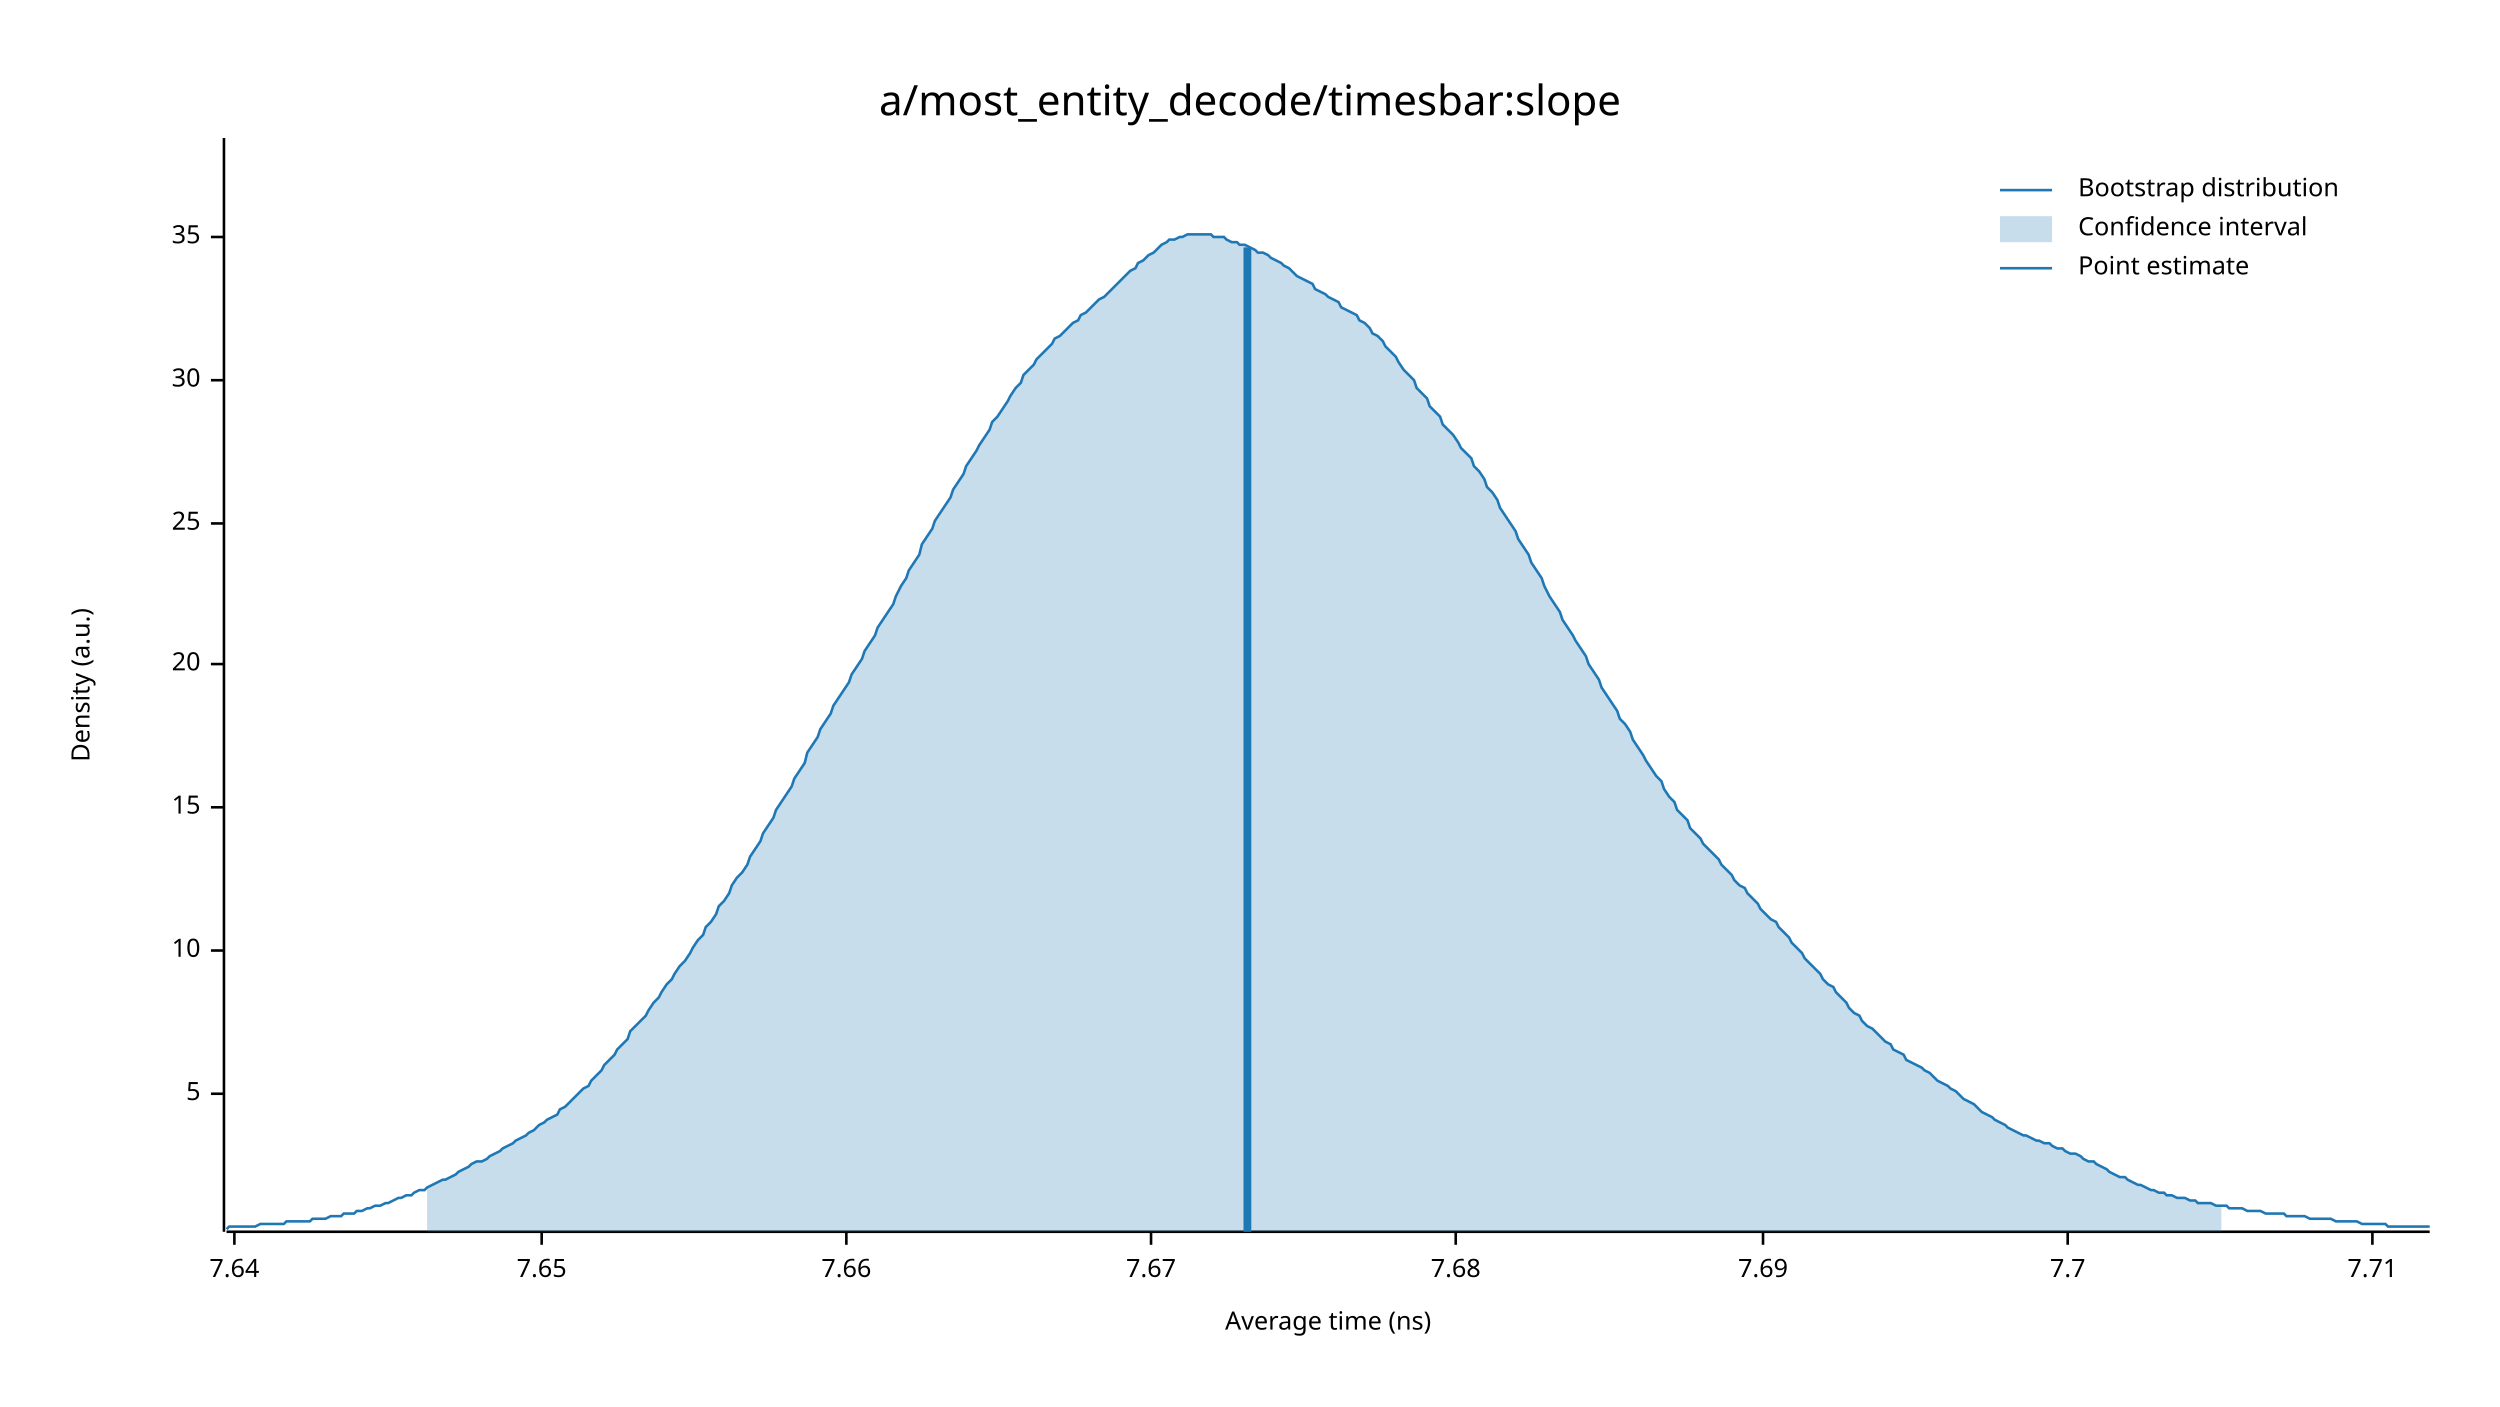
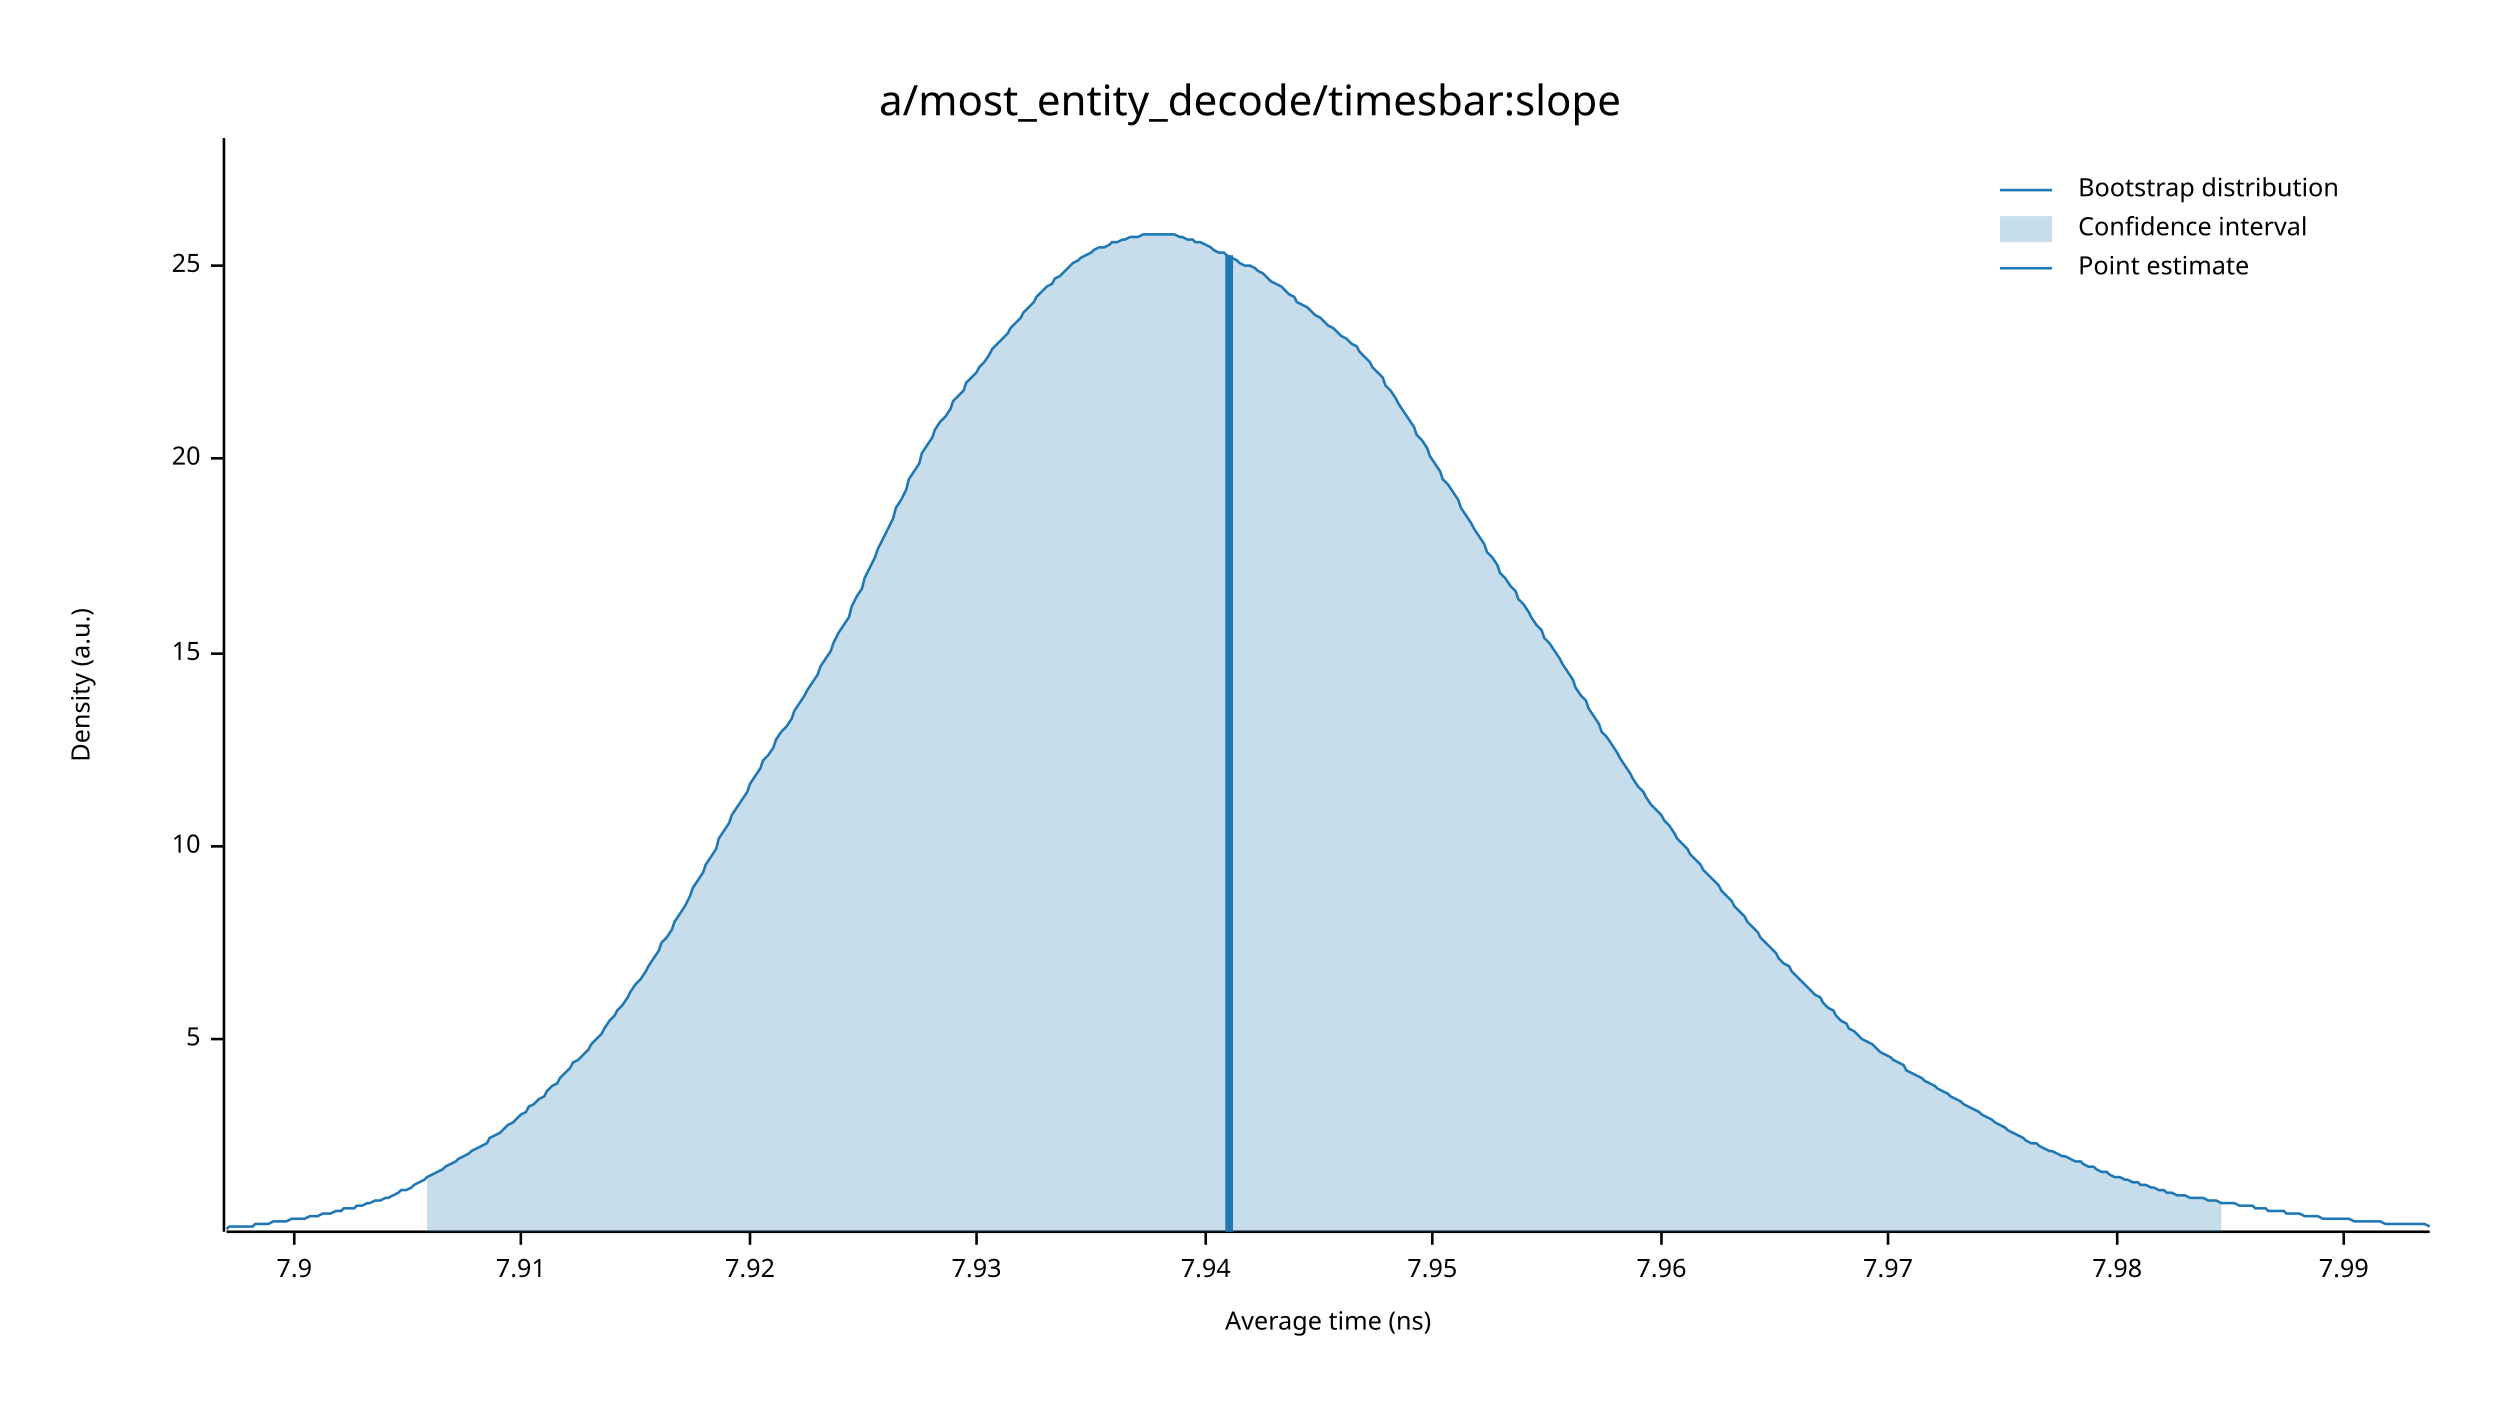
<svg xmlns="http://www.w3.org/2000/svg" width="960" height="540" viewBox="0 0 960 540">
  <text x="480" y="32" dy="0.76em" text-anchor="middle" font-family="sans-serif" font-size="16.129" opacity="1" fill="#000000">
a/most_entity_decode/timesbar:slope
</text>
  <text x="27" y="263" dy="0.76em" text-anchor="middle" font-family="sans-serif" font-size="9.677" opacity="1" fill="#000000" transform="rotate(270, 27, 263)">
Density (a.u.)
</text>
  <text x="510" y="513" dy="-0.5ex" text-anchor="middle" font-family="sans-serif" font-size="9.677" opacity="1" fill="#000000">
Average time (ns)
</text>
  <polyline fill="none" opacity="1" stroke="#000000" stroke-width="1" points="86,53 86,473 " />
-   <text x="77" y="420" dy="0.5ex" text-anchor="end" font-family="sans-serif" font-size="9.677" opacity="1" fill="#000000">
+   <text x="77" y="399" dy="0.5ex" text-anchor="end" font-family="sans-serif" font-size="9.677" opacity="1" fill="#000000">
5
</text>
-   <polyline fill="none" opacity="1" stroke="#000000" stroke-width="1" points="81,420 86,420 " />
-   <text x="77" y="365" dy="0.5ex" text-anchor="end" font-family="sans-serif" font-size="9.677" opacity="1" fill="#000000">
+   <polyline fill="none" opacity="1" stroke="#000000" stroke-width="1" points="81,399 86,399 " />
+   <text x="77" y="325" dy="0.5ex" text-anchor="end" font-family="sans-serif" font-size="9.677" opacity="1" fill="#000000">
10
</text>
-   <polyline fill="none" opacity="1" stroke="#000000" stroke-width="1" points="81,365 86,365 " />
-   <text x="77" y="310" dy="0.5ex" text-anchor="end" font-family="sans-serif" font-size="9.677" opacity="1" fill="#000000">
+   <polyline fill="none" opacity="1" stroke="#000000" stroke-width="1" points="81,325 86,325 " />
+   <text x="77" y="251" dy="0.5ex" text-anchor="end" font-family="sans-serif" font-size="9.677" opacity="1" fill="#000000">
15
</text>
-   <polyline fill="none" opacity="1" stroke="#000000" stroke-width="1" points="81,310 86,310 " />
-   <text x="77" y="255" dy="0.5ex" text-anchor="end" font-family="sans-serif" font-size="9.677" opacity="1" fill="#000000">
+   <polyline fill="none" opacity="1" stroke="#000000" stroke-width="1" points="81,251 86,251 " />
+   <text x="77" y="176" dy="0.5ex" text-anchor="end" font-family="sans-serif" font-size="9.677" opacity="1" fill="#000000">
20
</text>
-   <polyline fill="none" opacity="1" stroke="#000000" stroke-width="1" points="81,255 86,255 " />
-   <text x="77" y="201" dy="0.5ex" text-anchor="end" font-family="sans-serif" font-size="9.677" opacity="1" fill="#000000">
+   <polyline fill="none" opacity="1" stroke="#000000" stroke-width="1" points="81,176 86,176 " />
+   <text x="77" y="102" dy="0.5ex" text-anchor="end" font-family="sans-serif" font-size="9.677" opacity="1" fill="#000000">
25
</text>
-   <polyline fill="none" opacity="1" stroke="#000000" stroke-width="1" points="81,201 86,201 " />
-   <text x="77" y="146" dy="0.5ex" text-anchor="end" font-family="sans-serif" font-size="9.677" opacity="1" fill="#000000">
- 30
+   <polyline fill="none" opacity="1" stroke="#000000" stroke-width="1" points="81,102 86,102 " />
+   <polyline fill="none" opacity="1" stroke="#000000" stroke-width="1" points="87,473 933,473 " />
+   <text x="113" y="483" dy="0.76em" text-anchor="middle" font-family="sans-serif" font-size="9.677" opacity="1" fill="#000000">
+ 7.9
</text>
-   <polyline fill="none" opacity="1" stroke="#000000" stroke-width="1" points="81,146 86,146 " />
-   <text x="77" y="91" dy="0.5ex" text-anchor="end" font-family="sans-serif" font-size="9.677" opacity="1" fill="#000000">
- 35
+   <polyline fill="none" opacity="1" stroke="#000000" stroke-width="1" points="113,473 113,478 " />
+   <text x="200" y="483" dy="0.76em" text-anchor="middle" font-family="sans-serif" font-size="9.677" opacity="1" fill="#000000">
+ 7.91
</text>
-   <polyline fill="none" opacity="1" stroke="#000000" stroke-width="1" points="81,91 86,91 " />
-   <polyline fill="none" opacity="1" stroke="#000000" stroke-width="1" points="87,473 933,473 " />
-   <text x="90" y="483" dy="0.76em" text-anchor="middle" font-family="sans-serif" font-size="9.677" opacity="1" fill="#000000">
- 7.64
+   <polyline fill="none" opacity="1" stroke="#000000" stroke-width="1" points="200,473 200,478 " />
+   <text x="288" y="483" dy="0.76em" text-anchor="middle" font-family="sans-serif" font-size="9.677" opacity="1" fill="#000000">
+ 7.92
</text>
-   <polyline fill="none" opacity="1" stroke="#000000" stroke-width="1" points="90,473 90,478 " />
-   <text x="208" y="483" dy="0.76em" text-anchor="middle" font-family="sans-serif" font-size="9.677" opacity="1" fill="#000000">
- 7.65
+   <polyline fill="none" opacity="1" stroke="#000000" stroke-width="1" points="288,473 288,478 " />
+   <text x="375" y="483" dy="0.76em" text-anchor="middle" font-family="sans-serif" font-size="9.677" opacity="1" fill="#000000">
+ 7.93
</text>
-   <polyline fill="none" opacity="1" stroke="#000000" stroke-width="1" points="208,473 208,478 " />
-   <text x="325" y="483" dy="0.76em" text-anchor="middle" font-family="sans-serif" font-size="9.677" opacity="1" fill="#000000">
- 7.66
+   <polyline fill="none" opacity="1" stroke="#000000" stroke-width="1" points="375,473 375,478 " />
+   <text x="463" y="483" dy="0.76em" text-anchor="middle" font-family="sans-serif" font-size="9.677" opacity="1" fill="#000000">
+ 7.94
</text>
-   <polyline fill="none" opacity="1" stroke="#000000" stroke-width="1" points="325,473 325,478 " />
-   <text x="442" y="483" dy="0.76em" text-anchor="middle" font-family="sans-serif" font-size="9.677" opacity="1" fill="#000000">
- 7.67
+   <polyline fill="none" opacity="1" stroke="#000000" stroke-width="1" points="463,473 463,478 " />
+   <text x="550" y="483" dy="0.76em" text-anchor="middle" font-family="sans-serif" font-size="9.677" opacity="1" fill="#000000">
+ 7.95
</text>
-   <polyline fill="none" opacity="1" stroke="#000000" stroke-width="1" points="442,473 442,478 " />
-   <text x="559" y="483" dy="0.76em" text-anchor="middle" font-family="sans-serif" font-size="9.677" opacity="1" fill="#000000">
- 7.68
+   <polyline fill="none" opacity="1" stroke="#000000" stroke-width="1" points="550,473 550,478 " />
+   <text x="638" y="483" dy="0.76em" text-anchor="middle" font-family="sans-serif" font-size="9.677" opacity="1" fill="#000000">
+ 7.96
</text>
-   <polyline fill="none" opacity="1" stroke="#000000" stroke-width="1" points="559,473 559,478 " />
-   <text x="677" y="483" dy="0.76em" text-anchor="middle" font-family="sans-serif" font-size="9.677" opacity="1" fill="#000000">
- 7.69
+   <polyline fill="none" opacity="1" stroke="#000000" stroke-width="1" points="638,473 638,478 " />
+   <text x="725" y="483" dy="0.76em" text-anchor="middle" font-family="sans-serif" font-size="9.677" opacity="1" fill="#000000">
+ 7.97
</text>
-   <polyline fill="none" opacity="1" stroke="#000000" stroke-width="1" points="677,473 677,478 " />
-   <text x="794" y="483" dy="0.76em" text-anchor="middle" font-family="sans-serif" font-size="9.677" opacity="1" fill="#000000">
- 7.7
+   <polyline fill="none" opacity="1" stroke="#000000" stroke-width="1" points="725,473 725,478 " />
+   <text x="813" y="483" dy="0.76em" text-anchor="middle" font-family="sans-serif" font-size="9.677" opacity="1" fill="#000000">
+ 7.98
</text>
-   <polyline fill="none" opacity="1" stroke="#000000" stroke-width="1" points="794,473 794,478 " />
-   <text x="911" y="483" dy="0.76em" text-anchor="middle" font-family="sans-serif" font-size="9.677" opacity="1" fill="#000000">
- 7.71
+   <polyline fill="none" opacity="1" stroke="#000000" stroke-width="1" points="813,473 813,478 " />
+   <text x="900" y="483" dy="0.76em" text-anchor="middle" font-family="sans-serif" font-size="9.677" opacity="1" fill="#000000">
+ 7.99
</text>
-   <polyline fill="none" opacity="1" stroke="#000000" stroke-width="1" points="911,473 911,478 " />
-   <polyline fill="none" opacity="1" stroke="#1F78B4" stroke-width="1" points="87,472 88,471 90,471 92,471 93,471 95,471 97,471 98,471 100,470 102,470 103,470 105,470 107,470 109,470 110,469 112,469 114,469 115,469 117,469 119,469 120,468 122,468 124,468 125,468 127,467 129,467 131,467 132,466 134,466 136,466 137,465 139,465 141,464 142,464 144,463 146,463 148,462 149,462 151,461 153,460 154,460 156,459 158,459 159,458 161,457 163,457 164,456 166,455 168,454 170,453 171,453 173,452 175,451 176,450 178,449 180,448 181,447 183,446 185,446 187,445 188,444 190,443 192,442 193,441 195,440 197,439 198,438 200,437 202,436 203,435 205,434 207,432 209,431 210,430 212,429 214,428 215,426 217,425 219,423 220,422 222,420 224,418 226,417 227,415 229,413 231,411 232,409 234,407 236,405 237,403 239,401 241,399 242,396 244,394 246,392 248,390 249,388 251,385 253,383 254,381 256,378 258,376 259,374 261,371 263,369 265,366 266,364 268,361 270,359 271,356 273,354 275,351 276,348 278,346 280,343 281,340 283,337 285,335 287,332 288,329 290,326 292,323 293,320 295,317 297,314 298,311 300,308 302,305 304,302 305,299 307,296 309,293 310,289 312,286 314,283 315,280 317,277 319,274 320,271 322,268 324,265 326,262 327,259 329,256 331,253 332,250 334,247 336,244 337,241 339,238 341,235 343,232 344,229 346,225 348,222 349,219 351,216 353,213 354,209 356,206 358,203 359,200 361,197 363,194 365,191 366,188 368,185 370,182 371,179 373,176 375,173 376,171 378,168 380,165 381,162 383,160 385,157 387,154 388,152 390,149 392,147 393,144 395,142 397,140 398,138 400,136 402,134 404,132 405,130 407,129 409,127 410,126 412,124 414,123 415,121 417,120 419,118 420,117 422,115 424,114 426,112 427,111 429,109 431,107 432,106 434,104 436,103 437,101 439,100 441,98 443,97 444,96 446,94 448,93 449,92 451,92 453,91 454,91 456,90 458,90 459,90 461,90 463,90 465,90 466,91 468,91 470,91 471,92 473,93 475,93 476,94 478,94 480,95 482,96 483,97 485,97 487,98 488,99 490,100 492,101 493,102 495,103 497,105 498,106 500,107 502,108 504,109 505,111 507,112 509,113 510,114 512,115 514,116 515,118 517,119 519,120 521,121 522,123 524,124 526,126 527,128 529,129 531,131 532,133 534,135 536,137 537,139 539,142 541,144 543,146 544,149 546,151 548,153 549,156 551,158 553,160 554,163 556,165 558,167 560,170 561,172 563,174 565,176 566,179 568,181 570,184 571,187 573,189 575,192 576,195 578,198 580,201 582,204 583,207 585,210 587,213 588,216 590,219 592,222 593,225 595,229 597,232 599,235 600,238 602,241 604,244 605,246 607,249 609,252 610,255 612,258 614,261 615,264 617,267 619,270 621,273 622,276 624,278 626,281 627,284 629,287 631,290 632,292 634,295 636,298 638,300 639,303 641,306 643,308 644,311 646,313 648,315 649,318 651,320 653,322 654,324 656,326 658,328 660,330 661,332 663,334 665,336 666,338 668,340 670,341 671,343 673,345 675,347 676,349 678,351 680,353 682,354 683,356 685,358 687,360 688,362 690,364 692,366 693,368 695,370 697,372 699,374 700,376 702,378 704,379 705,381 707,383 709,385 710,387 712,389 714,390 715,392 717,394 719,395 721,397 722,398 724,400 726,401 727,403 729,404 731,405 732,407 734,408 736,409 738,410 739,411 741,412 743,414 744,415 746,416 748,417 749,418 751,419 753,421 754,422 756,423 758,424 760,426 761,427 763,428 765,429 766,430 768,431 770,432 771,433 773,434 775,435 777,436 778,436 780,437 782,438 783,438 785,439 787,439 788,440 790,441 792,441 793,442 795,443 797,443 799,444 800,445 802,446 804,446 805,447 807,448 809,449 810,450 812,451 814,452 816,452 817,453 819,454 821,455 822,455 824,456 826,457 827,457 829,458 831,458 832,459 834,459 836,460 838,460 839,460 841,461 843,461 844,462 846,462 848,462 849,462 851,463 853,463 855,463 856,464 858,464 860,464 861,464 863,465 865,465 866,465 868,465 870,466 871,466 873,466 875,466 877,466 878,467 880,467 882,467 883,467 885,467 887,468 888,468 890,468 892,468 894,468 895,468 897,469 899,469 900,469 902,469 904,469 905,469 907,470 909,470 910,470 912,470 914,470 916,470 917,471 919,471 921,471 922,471 924,471 926,471 927,471 929,471 931,471 933,471 " />
-   <polygon opacity="0.25" fill="#1F78B4" points="164,456 166,455 168,454 170,453 171,453 173,452 175,451 176,450 178,449 180,448 181,447 183,446 185,446 187,445 188,444 190,443 192,442 193,441 195,440 197,439 198,438 200,437 202,436 203,435 205,434 207,432 209,431 210,430 212,429 214,428 215,426 217,425 219,423 220,422 222,420 224,418 226,417 227,415 229,413 231,411 232,409 234,407 236,405 237,403 239,401 241,399 242,396 244,394 246,392 248,390 249,388 251,385 253,383 254,381 256,378 258,376 259,374 261,371 263,369 265,366 266,364 268,361 270,359 271,356 273,354 275,351 276,348 278,346 280,343 281,340 283,337 285,335 287,332 288,329 290,326 292,323 293,320 295,317 297,314 298,311 300,308 302,305 304,302 305,299 307,296 309,293 310,289 312,286 314,283 315,280 317,277 319,274 320,271 322,268 324,265 326,262 327,259 329,256 331,253 332,250 334,247 336,244 337,241 339,238 341,235 343,232 344,229 346,225 348,222 349,219 351,216 353,213 354,209 356,206 358,203 359,200 361,197 363,194 365,191 366,188 368,185 370,182 371,179 373,176 375,173 376,171 378,168 380,165 381,162 383,160 385,157 387,154 388,152 390,149 392,147 393,144 395,142 397,140 398,138 400,136 402,134 404,132 405,130 407,129 409,127 410,126 412,124 414,123 415,121 417,120 419,118 420,117 422,115 424,114 426,112 427,111 429,109 431,107 432,106 434,104 436,103 437,101 439,100 441,98 443,97 444,96 446,94 448,93 449,92 451,92 453,91 454,91 456,90 458,90 459,90 461,90 463,90 465,90 466,91 468,91 470,91 471,92 473,93 475,93 476,94 478,94 480,95 482,96 483,97 485,97 487,98 488,99 490,100 492,101 493,102 495,103 497,105 498,106 500,107 502,108 504,109 505,111 507,112 509,113 510,114 512,115 514,116 515,118 517,119 519,120 521,121 522,123 524,124 526,126 527,128 529,129 531,131 532,133 534,135 536,137 537,139 539,142 541,144 543,146 544,149 546,151 548,153 549,156 551,158 553,160 554,163 556,165 558,167 560,170 561,172 563,174 565,176 566,179 568,181 570,184 571,187 573,189 575,192 576,195 578,198 580,201 582,204 583,207 585,210 587,213 588,216 590,219 592,222 593,225 595,229 597,232 599,235 600,238 602,241 604,244 605,246 607,249 609,252 610,255 612,258 614,261 615,264 617,267 619,270 621,273 622,276 624,278 626,281 627,284 629,287 631,290 632,292 634,295 636,298 638,300 639,303 641,306 643,308 644,311 646,313 648,315 649,318 651,320 653,322 654,324 656,326 658,328 660,330 661,332 663,334 665,336 666,338 668,340 670,341 671,343 673,345 675,347 676,349 678,351 680,353 682,354 683,356 685,358 687,360 688,362 690,364 692,366 693,368 695,370 697,372 699,374 700,376 702,378 704,379 705,381 707,383 709,385 710,387 712,389 714,390 715,392 717,394 719,395 721,397 722,398 724,400 726,401 727,403 729,404 731,405 732,407 734,408 736,409 738,410 739,411 741,412 743,414 744,415 746,416 748,417 749,418 751,419 753,421 754,422 756,423 758,424 760,426 761,427 763,428 765,429 766,430 768,431 770,432 771,433 773,434 775,435 777,436 778,436 780,437 782,438 783,438 785,439 787,439 788,440 790,441 792,441 793,442 795,443 797,443 799,444 800,445 802,446 804,446 805,447 807,448 809,449 810,450 812,451 814,452 816,452 817,453 819,454 821,455 822,455 824,456 826,457 827,457 829,458 831,458 832,459 834,459 836,460 838,460 839,460 841,461 843,461 844,462 846,462 848,462 849,462 851,463 853,463 853,473 164,473 " />
-   <polyline fill="none" opacity="1" stroke="#1F78B4" stroke-width="3" points="479,473 479,95 " />
+   <polyline fill="none" opacity="1" stroke="#000000" stroke-width="1" points="900,473 900,478 " />
+   <polyline fill="none" opacity="1" stroke="#1F78B4" stroke-width="1" points="87,472 88,471 90,471 92,471 93,471 95,471 97,471 98,470 100,470 102,470 103,470 105,469 107,469 109,469 110,469 112,468 114,468 115,468 117,468 119,467 120,467 122,467 124,466 125,466 127,466 129,465 131,465 132,464 134,464 136,464 137,463 139,463 141,462 142,462 144,461 146,461 148,460 149,460 151,459 153,458 154,457 156,457 158,456 159,455 161,454 163,453 164,452 166,451 168,450 170,449 171,448 173,447 175,446 176,445 178,444 180,443 181,442 183,441 185,440 187,439 188,437 190,436 192,435 193,434 195,432 197,431 198,430 200,428 202,427 203,425 205,424 207,422 209,421 210,419 212,417 214,416 215,414 217,412 219,410 220,408 222,407 224,405 226,403 227,401 229,399 231,397 232,395 234,392 236,390 237,388 239,386 241,383 242,381 244,378 246,376 248,373 249,371 251,368 253,365 254,362 256,360 258,357 259,354 261,351 263,348 265,344 266,341 268,338 270,335 271,332 273,329 275,326 276,322 278,319 280,316 281,313 283,310 285,307 287,304 288,301 290,298 292,295 293,292 295,290 297,287 298,284 300,281 302,279 304,276 305,273 307,270 309,267 310,265 312,262 314,259 315,256 317,253 319,250 320,247 322,243 324,240 326,237 327,233 329,229 331,226 332,222 334,218 336,214 337,211 339,207 341,203 343,199 344,195 346,192 348,188 349,184 351,181 353,178 354,174 356,171 358,168 359,165 361,162 363,160 365,157 366,154 368,152 370,150 371,147 373,145 375,143 376,141 378,139 380,136 381,134 383,132 385,130 387,128 388,126 390,124 392,122 393,120 395,118 397,116 398,114 400,112 402,110 404,109 405,107 407,106 409,104 410,103 412,101 414,100 415,99 417,98 419,97 420,96 422,95 424,95 426,94 427,93 429,93 431,92 432,92 434,91 436,91 437,91 439,90 441,90 443,90 444,90 446,90 448,90 449,90 451,90 453,91 454,91 456,92 458,92 459,93 461,93 463,94 465,95 466,96 468,97 470,97 471,98 473,99 475,100 476,101 478,102 480,102 482,103 483,104 485,105 487,107 488,108 490,109 492,110 493,111 495,113 497,114 498,116 500,117 502,118 504,120 505,121 507,122 509,124 510,125 512,126 514,128 515,129 517,130 519,132 521,133 522,135 524,137 526,139 527,141 529,143 531,145 532,148 534,150 536,153 537,155 539,158 541,161 543,164 544,167 546,169 548,172 549,175 551,178 553,181 554,184 556,186 558,189 560,192 561,195 563,198 565,201 566,203 568,206 570,209 571,212 573,214 575,217 576,220 578,222 580,225 582,227 583,230 585,232 587,235 588,237 590,240 592,242 593,245 595,247 597,250 599,253 600,255 602,258 604,261 605,264 607,267 609,269 610,272 612,275 614,278 615,281 617,283 619,286 621,289 622,291 624,294 626,297 627,299 629,302 631,304 632,306 634,309 636,311 638,313 639,315 641,317 643,320 644,322 646,324 648,326 649,328 651,330 653,332 654,334 656,336 658,338 660,340 661,342 663,344 665,346 666,348 668,350 670,352 671,354 673,356 675,358 676,360 678,362 680,364 682,366 683,368 685,370 687,371 688,373 690,375 692,377 693,378 695,380 697,382 699,383 700,385 702,387 704,388 705,390 707,392 709,393 710,395 712,396 714,398 715,399 717,400 719,401 721,403 722,404 724,405 726,406 727,407 729,408 731,409 732,411 734,412 736,413 738,414 739,415 741,416 743,417 744,418 746,419 748,420 749,421 751,422 753,423 754,424 756,425 758,426 760,427 761,428 763,429 765,430 766,431 768,432 770,433 771,434 773,435 775,436 777,437 778,438 780,439 782,439 783,440 785,441 787,442 788,442 790,443 792,444 793,444 795,445 797,446 799,446 800,447 802,448 804,448 805,449 807,450 809,450 810,451 812,452 814,452 816,453 817,453 819,454 821,454 822,455 824,455 826,456 827,456 829,457 831,457 832,458 834,458 836,459 838,459 839,459 841,460 843,460 844,460 846,460 848,461 849,461 851,461 853,462 855,462 856,462 858,462 860,463 861,463 863,463 865,463 866,464 868,464 870,464 871,465 873,465 875,465 877,465 878,466 880,466 882,466 883,466 885,467 887,467 888,467 890,467 892,468 894,468 895,468 897,468 899,468 900,468 902,468 904,469 905,469 907,469 909,469 910,469 912,469 914,469 916,470 917,470 919,470 921,470 922,470 924,470 926,470 927,470 929,470 931,470 933,471 " />
+   <polygon opacity="0.25" fill="#1F78B4" points="164,452 166,451 168,450 170,449 171,448 173,447 175,446 176,445 178,444 180,443 181,442 183,441 185,440 187,439 188,437 190,436 192,435 193,434 195,432 197,431 198,430 200,428 202,427 203,425 205,424 207,422 209,421 210,419 212,417 214,416 215,414 217,412 219,410 220,408 222,407 224,405 226,403 227,401 229,399 231,397 232,395 234,392 236,390 237,388 239,386 241,383 242,381 244,378 246,376 248,373 249,371 251,368 253,365 254,362 256,360 258,357 259,354 261,351 263,348 265,344 266,341 268,338 270,335 271,332 273,329 275,326 276,322 278,319 280,316 281,313 283,310 285,307 287,304 288,301 290,298 292,295 293,292 295,290 297,287 298,284 300,281 302,279 304,276 305,273 307,270 309,267 310,265 312,262 314,259 315,256 317,253 319,250 320,247 322,243 324,240 326,237 327,233 329,229 331,226 332,222 334,218 336,214 337,211 339,207 341,203 343,199 344,195 346,192 348,188 349,184 351,181 353,178 354,174 356,171 358,168 359,165 361,162 363,160 365,157 366,154 368,152 370,150 371,147 373,145 375,143 376,141 378,139 380,136 381,134 383,132 385,130 387,128 388,126 390,124 392,122 393,120 395,118 397,116 398,114 400,112 402,110 404,109 405,107 407,106 409,104 410,103 412,101 414,100 415,99 417,98 419,97 420,96 422,95 424,95 426,94 427,93 429,93 431,92 432,92 434,91 436,91 437,91 439,90 441,90 443,90 444,90 446,90 448,90 449,90 451,90 453,91 454,91 456,92 458,92 459,93 461,93 463,94 465,95 466,96 468,97 470,97 471,98 473,99 475,100 476,101 478,102 480,102 482,103 483,104 485,105 487,107 488,108 490,109 492,110 493,111 495,113 497,114 498,116 500,117 502,118 504,120 505,121 507,122 509,124 510,125 512,126 514,128 515,129 517,130 519,132 521,133 522,135 524,137 526,139 527,141 529,143 531,145 532,148 534,150 536,153 537,155 539,158 541,161 543,164 544,167 546,169 548,172 549,175 551,178 553,181 554,184 556,186 558,189 560,192 561,195 563,198 565,201 566,203 568,206 570,209 571,212 573,214 575,217 576,220 578,222 580,225 582,227 583,230 585,232 587,235 588,237 590,240 592,242 593,245 595,247 597,250 599,253 600,255 602,258 604,261 605,264 607,267 609,269 610,272 612,275 614,278 615,281 617,283 619,286 621,289 622,291 624,294 626,297 627,299 629,302 631,304 632,306 634,309 636,311 638,313 639,315 641,317 643,320 644,322 646,324 648,326 649,328 651,330 653,332 654,334 656,336 658,338 660,340 661,342 663,344 665,346 666,348 668,350 670,352 671,354 673,356 675,358 676,360 678,362 680,364 682,366 683,368 685,370 687,371 688,373 690,375 692,377 693,378 695,380 697,382 699,383 700,385 702,387 704,388 705,390 707,392 709,393 710,395 712,396 714,398 715,399 717,400 719,401 721,403 722,404 724,405 726,406 727,407 729,408 731,409 732,411 734,412 736,413 738,414 739,415 741,416 743,417 744,418 746,419 748,420 749,421 751,422 753,423 754,424 756,425 758,426 760,427 761,428 763,429 765,430 766,431 768,432 770,433 771,434 773,435 775,436 777,437 778,438 780,439 782,439 783,440 785,441 787,442 788,442 790,443 792,444 793,444 795,445 797,446 799,446 800,447 802,448 804,448 805,449 807,450 809,450 810,451 812,452 814,452 816,453 817,453 819,454 821,454 822,455 824,455 826,456 827,456 829,457 831,457 832,458 834,458 836,459 838,459 839,459 841,460 843,460 844,460 846,460 848,461 849,461 851,461 853,462 853,473 164,473 " />
+   <polyline fill="none" opacity="1" stroke="#1F78B4" stroke-width="3" points="472,473 472,98 " />
  <text x="798" y="68" dy="0.76em" text-anchor="start" font-family="sans-serif" font-size="9.677" opacity="1" fill="#000000">
Bootstrap distribution
</text>
  <text x="798" y="83" dy="0.76em" text-anchor="start" font-family="sans-serif" font-size="9.677" opacity="1" fill="#000000">
Confidence interval
</text>
  <text x="798" y="98" dy="0.76em" text-anchor="start" font-family="sans-serif" font-size="9.677" opacity="1" fill="#000000">
Point estimate
</text>
  <polyline fill="none" opacity="1" stroke="#1F78B4" stroke-width="1" points="768,73 788,73 " />
  <rect x="768" y="83" width="20" height="10" opacity="0.25" fill="#1F78B4" stroke="none" />
  <polyline fill="none" opacity="1" stroke="#1F78B4" stroke-width="1" points="768,103 788,103 " />
</svg>
